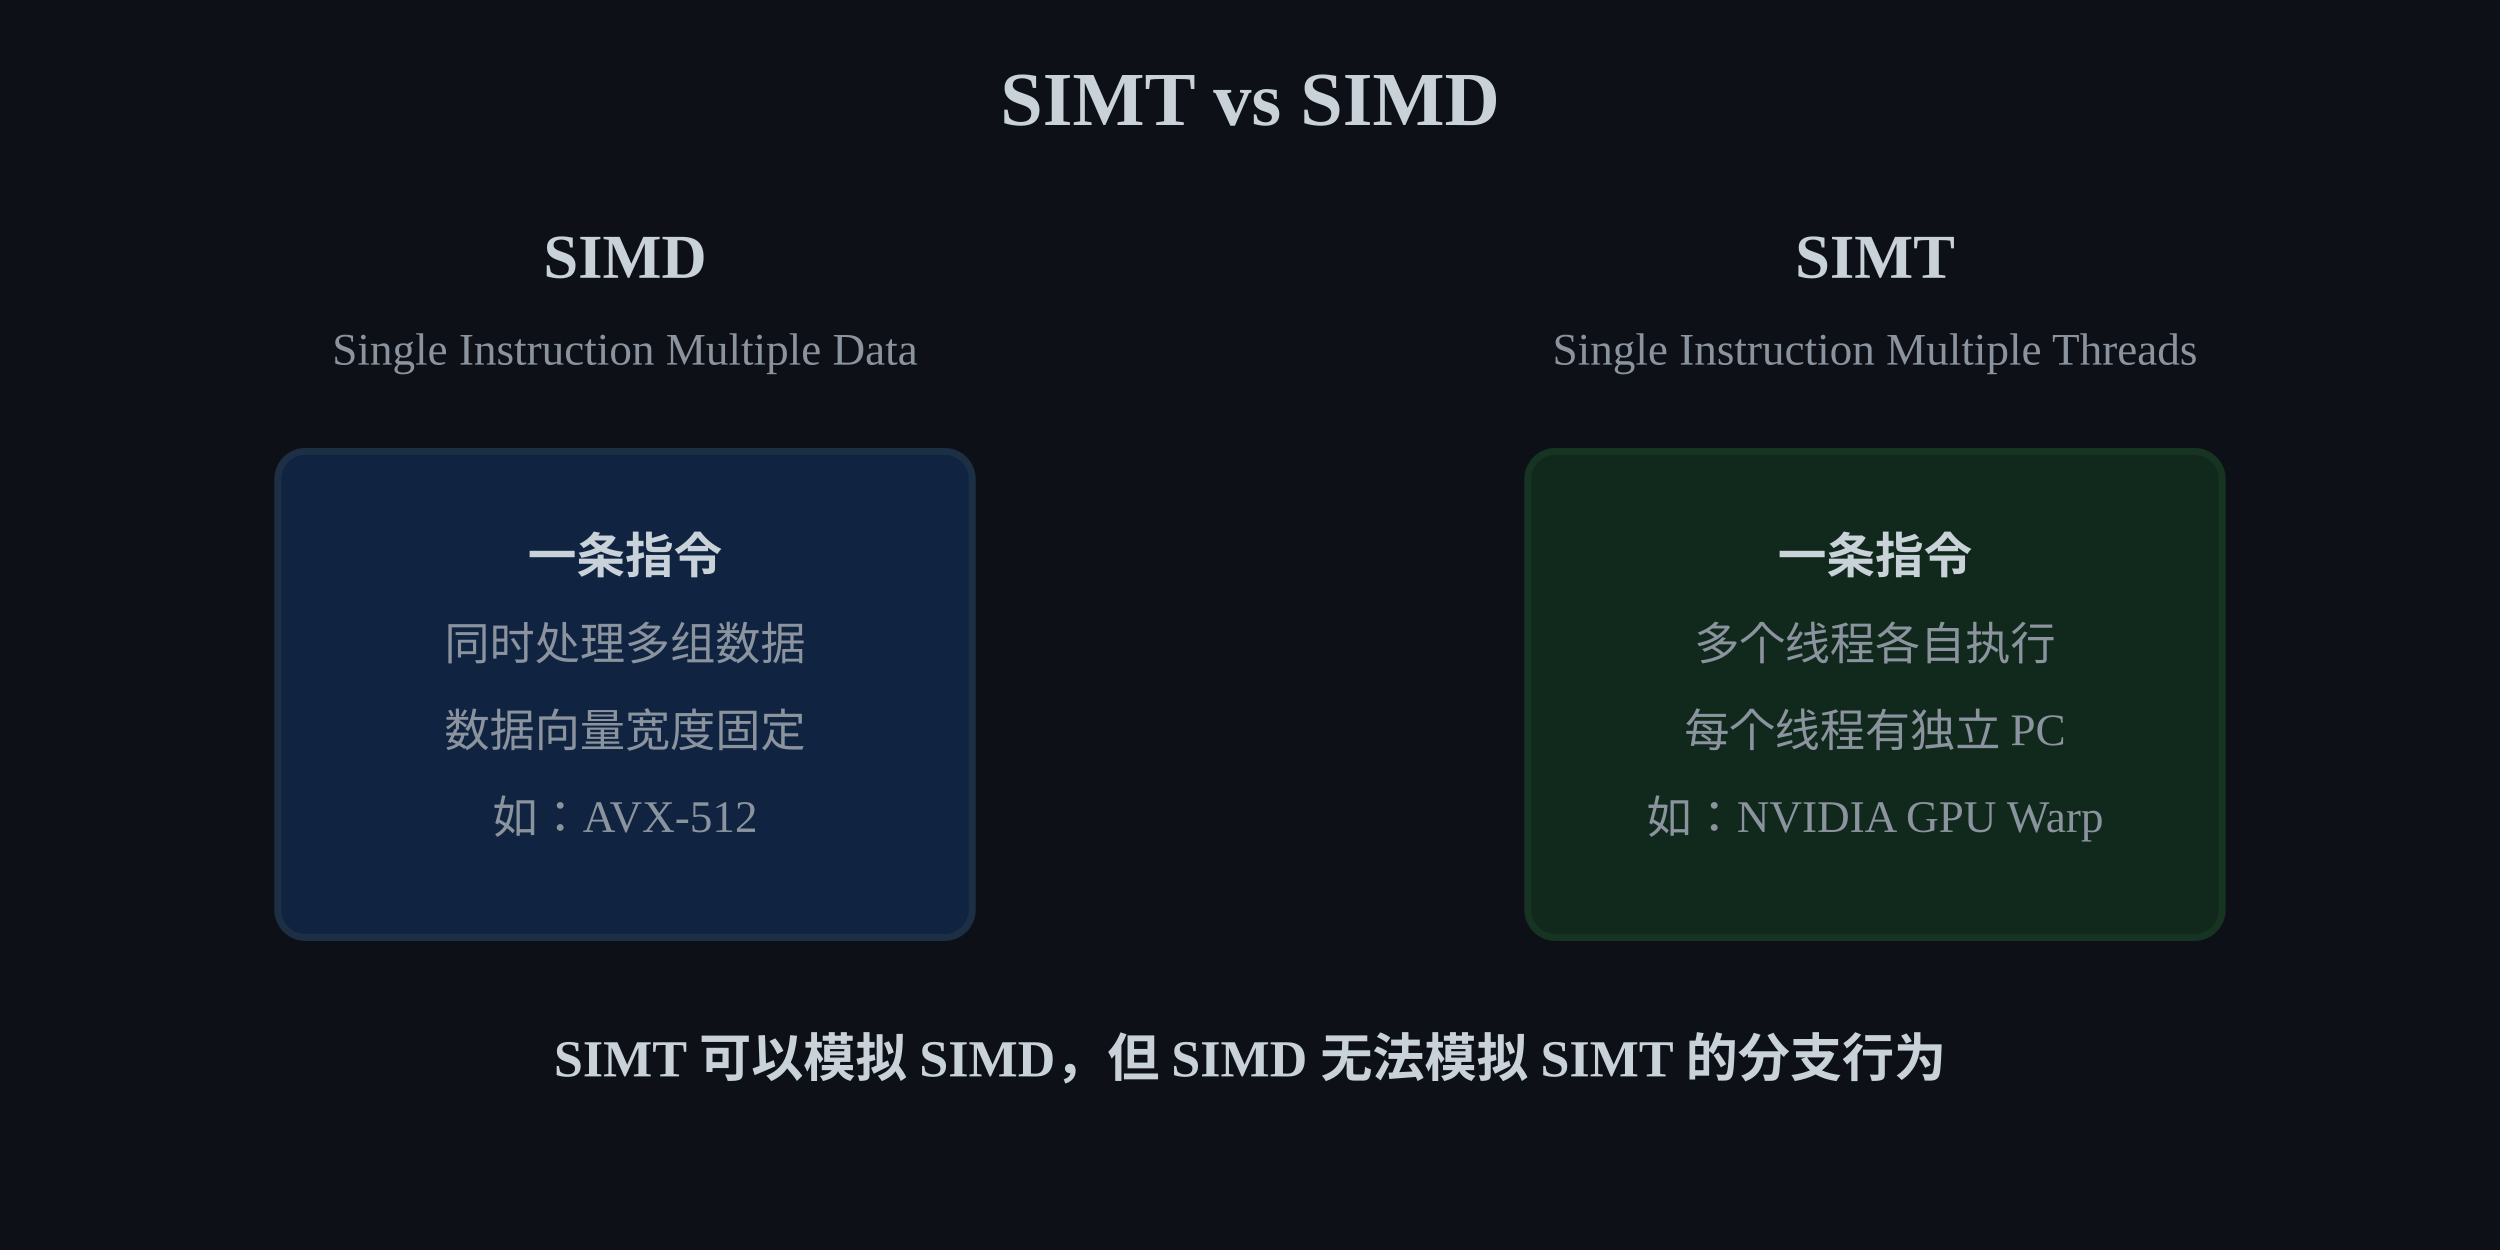
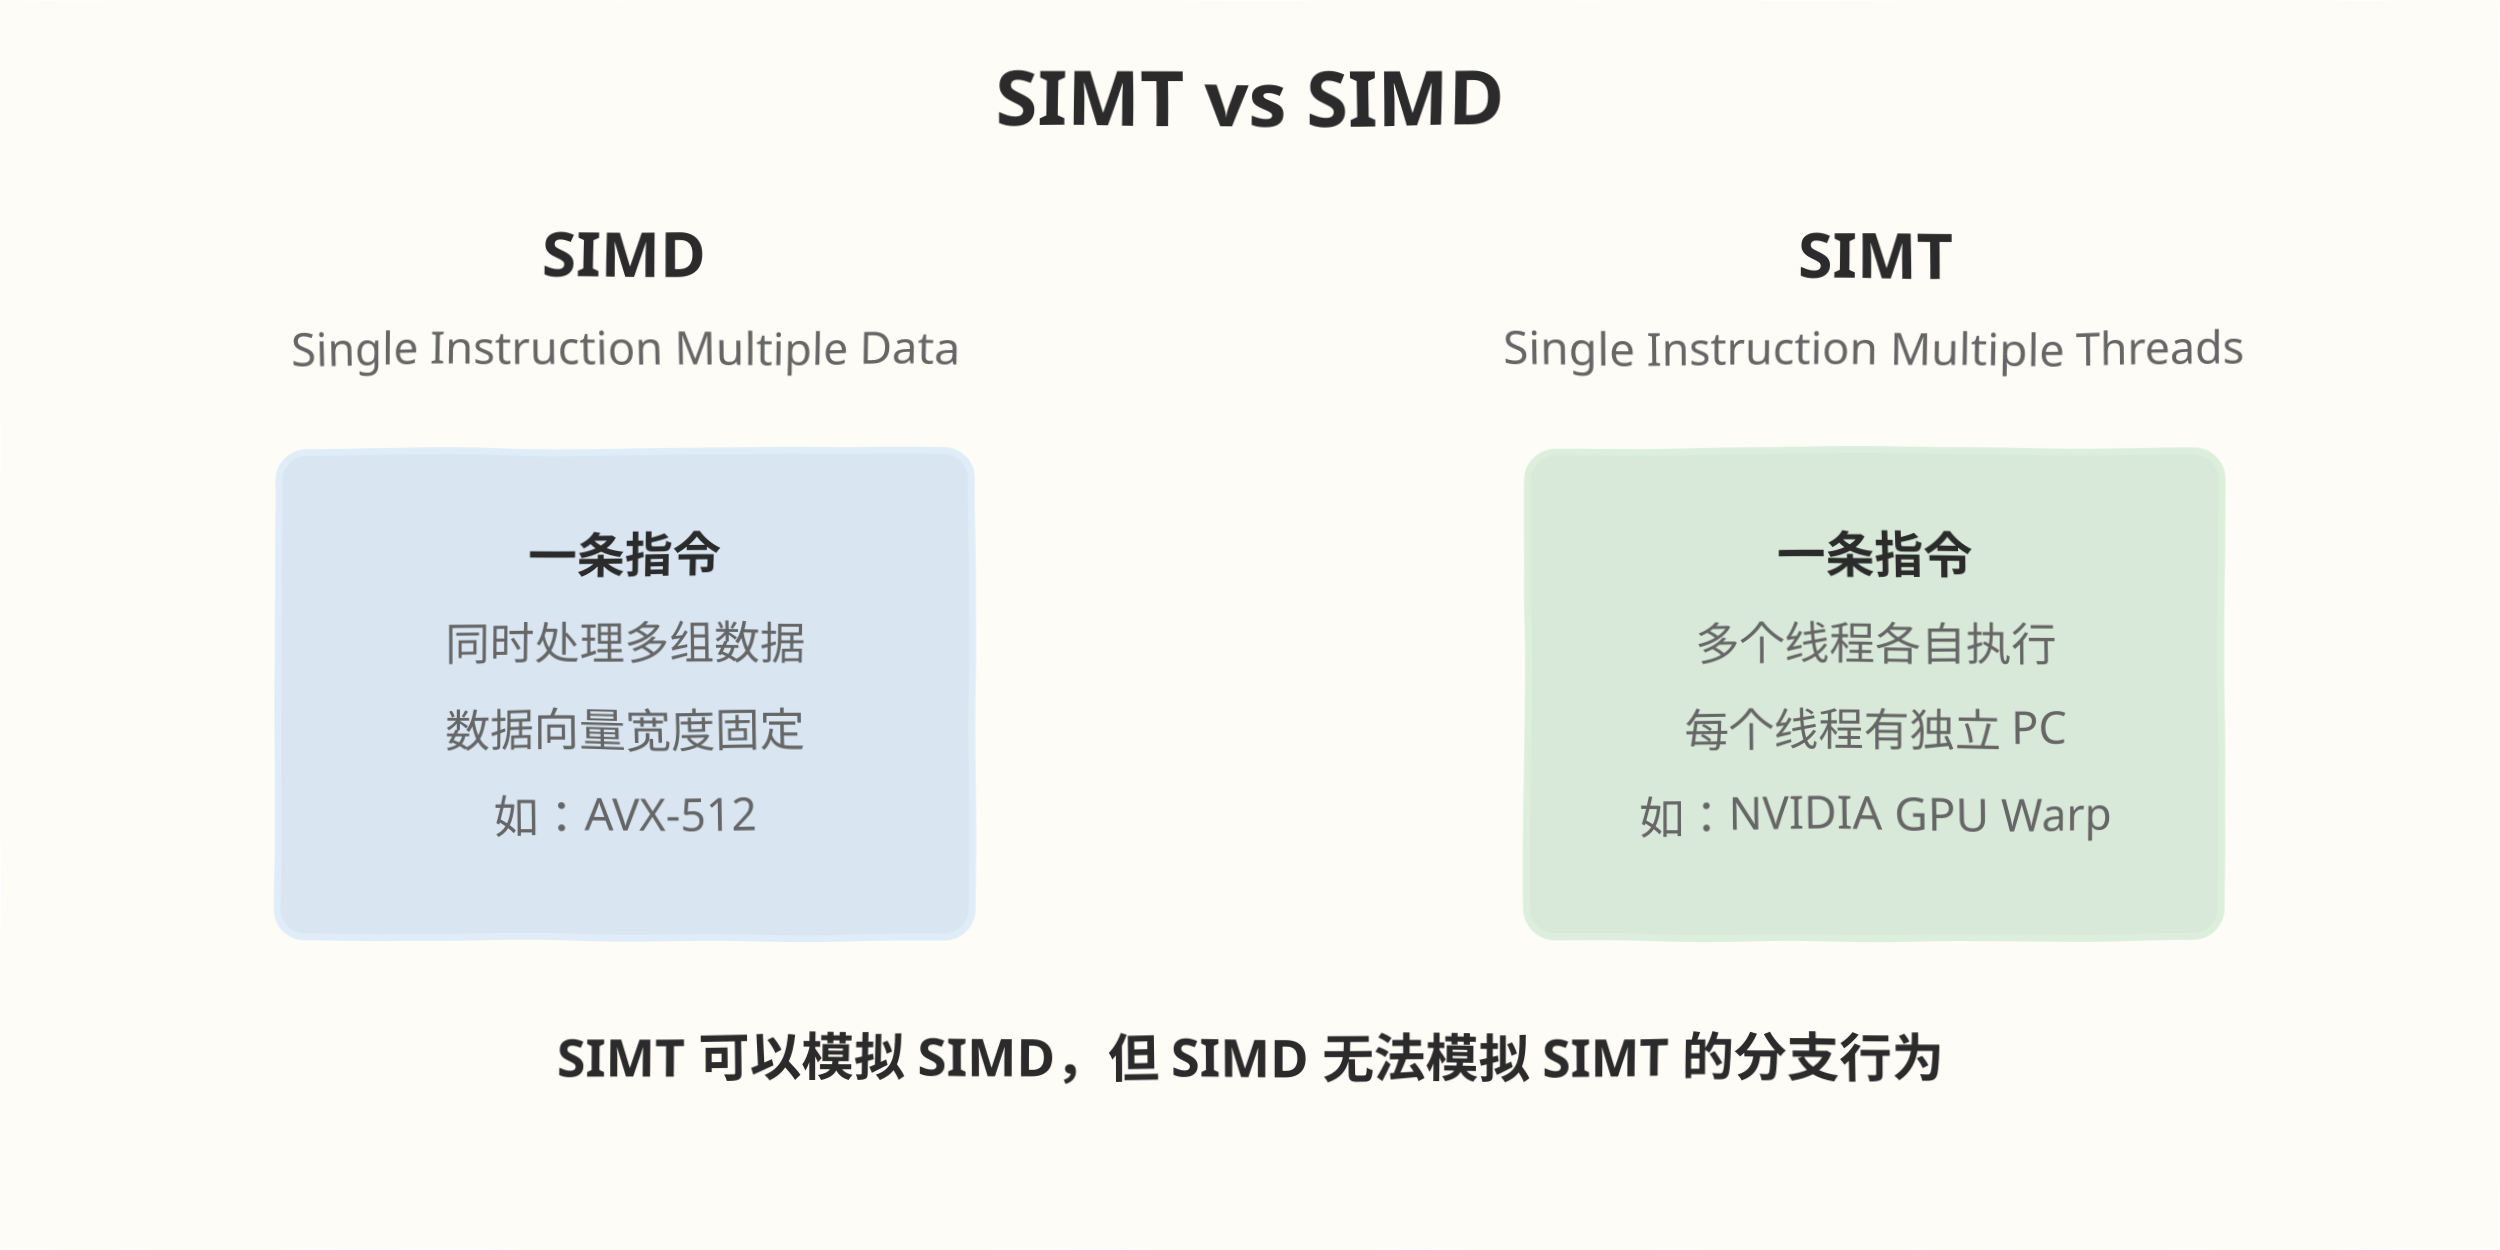
- <svg xmlns="http://www.w3.org/2000/svg" width="720" height="360" viewBox="0 0 720 360">
-   <rect width="720" height="360" fill="#0d1117" />
-   <text x="360" y="36" text-anchor="middle" font-size="22" font-weight="bold" fill="#c9d1d9">SIMT vs SIMD</text>
-   <text x="180" y="80" text-anchor="middle" font-size="18" font-weight="bold" fill="#c9d1d9">SIMD</text>
-   <text x="180" y="105" text-anchor="middle" font-size="13" fill="#8b949e">Single Instruction Multiple Data</text>
-   <rect x="80" y="130" width="200" height="140" rx="8" fill="#1f6feb" opacity="0.2" stroke="#58a6ff" stroke-width="2" />
-   <text x="180" y="165" text-anchor="middle" font-size="14" fill="#c9d1d9" font-weight="bold">一条指令</text>
-   <text x="180" y="190" text-anchor="middle" font-size="13" fill="#8b949e">同时处理多组数据</text>
-   <text x="180" y="215" text-anchor="middle" font-size="13" fill="#8b949e">数据向量宽度固定</text>
-   <text x="180" y="240" text-anchor="middle" font-size="13" fill="#8b949e">如：AVX-512</text>
-   <text x="540" y="80" text-anchor="middle" font-size="18" font-weight="bold" fill="#c9d1d9">SIMT</text>
-   <text x="540" y="105" text-anchor="middle" font-size="13" fill="#8b949e">Single Instruction Multiple Threads</text>
-   <rect x="440" y="130" width="200" height="140" rx="8" fill="#238636" opacity="0.2" stroke="#3fb950" stroke-width="2" />
-   <text x="540" y="165" text-anchor="middle" font-size="14" fill="#c9d1d9" font-weight="bold">一条指令</text>
-   <text x="540" y="190" text-anchor="middle" font-size="13" fill="#8b949e">多个线程各自执行</text>
-   <text x="540" y="215" text-anchor="middle" font-size="13" fill="#8b949e">每个线程有独立 PC</text>
-   <text x="540" y="240" text-anchor="middle" font-size="13" fill="#8b949e">如：NVIDIA GPU Warp</text>
-   <text x="360" y="310" text-anchor="middle" font-size="15" fill="#c9d1d9" font-weight="bold">SIMT 可以模拟 SIMD，但 SIMD 无法模拟 SIMT 的分支行为</text>
+ <svg xmlns="http://www.w3.org/2000/svg" width="720" height="360" viewBox="0 0 720 360" font-family="'Comic Sans MS','Marker Felt','Segoe UI',cursive">
+   <defs>
+     <filter id="sketch" x="-3%" y="-3%" width="106%" height="106%">
+       <feTurbulence type="fractalNoise" baseFrequency="0.018" numOctaves="2" seed="4" result="n" />
+       <feDisplacementMap in="SourceGraphic" in2="n" scale="1.8" />
+     </filter>
+   </defs>
+   <g filter="url(#sketch)">
+     <rect width="720" height="360" fill="#fdfcf7" />
+     <text x="360" y="36" text-anchor="middle" font-size="22" font-weight="bold" fill="#2b2b2b">SIMT vs SIMD</text>
+     <text x="180" y="80" text-anchor="middle" font-size="18" font-weight="bold" fill="#2b2b2b">SIMD</text>
+     <text x="180" y="105" text-anchor="middle" font-size="13" fill="#666666">Single Instruction Multiple Data</text>
+     <rect x="80" y="130" width="200" height="140" rx="8" fill="#4a8edb" opacity="0.2" stroke="#6ab0ff" stroke-width="2" />
+     <text x="180" y="165" text-anchor="middle" font-size="14" fill="#2b2b2b" font-weight="bold">一条指令</text>
+     <text x="180" y="190" text-anchor="middle" font-size="13" fill="#666666">同时处理多组数据</text>
+     <text x="180" y="215" text-anchor="middle" font-size="13" fill="#666666">数据向量宽度固定</text>
+     <text x="180" y="240" text-anchor="middle" font-size="13" fill="#666666">如：AVX-512</text>
+     <text x="540" y="80" text-anchor="middle" font-size="18" font-weight="bold" fill="#2b2b2b">SIMT</text>
+     <text x="540" y="105" text-anchor="middle" font-size="13" fill="#666666">Single Instruction Multiple Threads</text>
+     <rect x="440" y="130" width="200" height="140" rx="8" fill="#4a9d5f" opacity="0.2" stroke="#5cb86c" stroke-width="2" />
+     <text x="540" y="165" text-anchor="middle" font-size="14" fill="#2b2b2b" font-weight="bold">一条指令</text>
+     <text x="540" y="190" text-anchor="middle" font-size="13" fill="#666666">多个线程各自执行</text>
+     <text x="540" y="215" text-anchor="middle" font-size="13" fill="#666666">每个线程有独立 PC</text>
+     <text x="540" y="240" text-anchor="middle" font-size="13" fill="#666666">如：NVIDIA GPU Warp</text>
+     <text x="360" y="310" text-anchor="middle" font-size="15" fill="#2b2b2b" font-weight="bold">SIMT 可以模拟 SIMD，但 SIMD 无法模拟 SIMT 的分支行为</text>
+   </g>
</svg>
